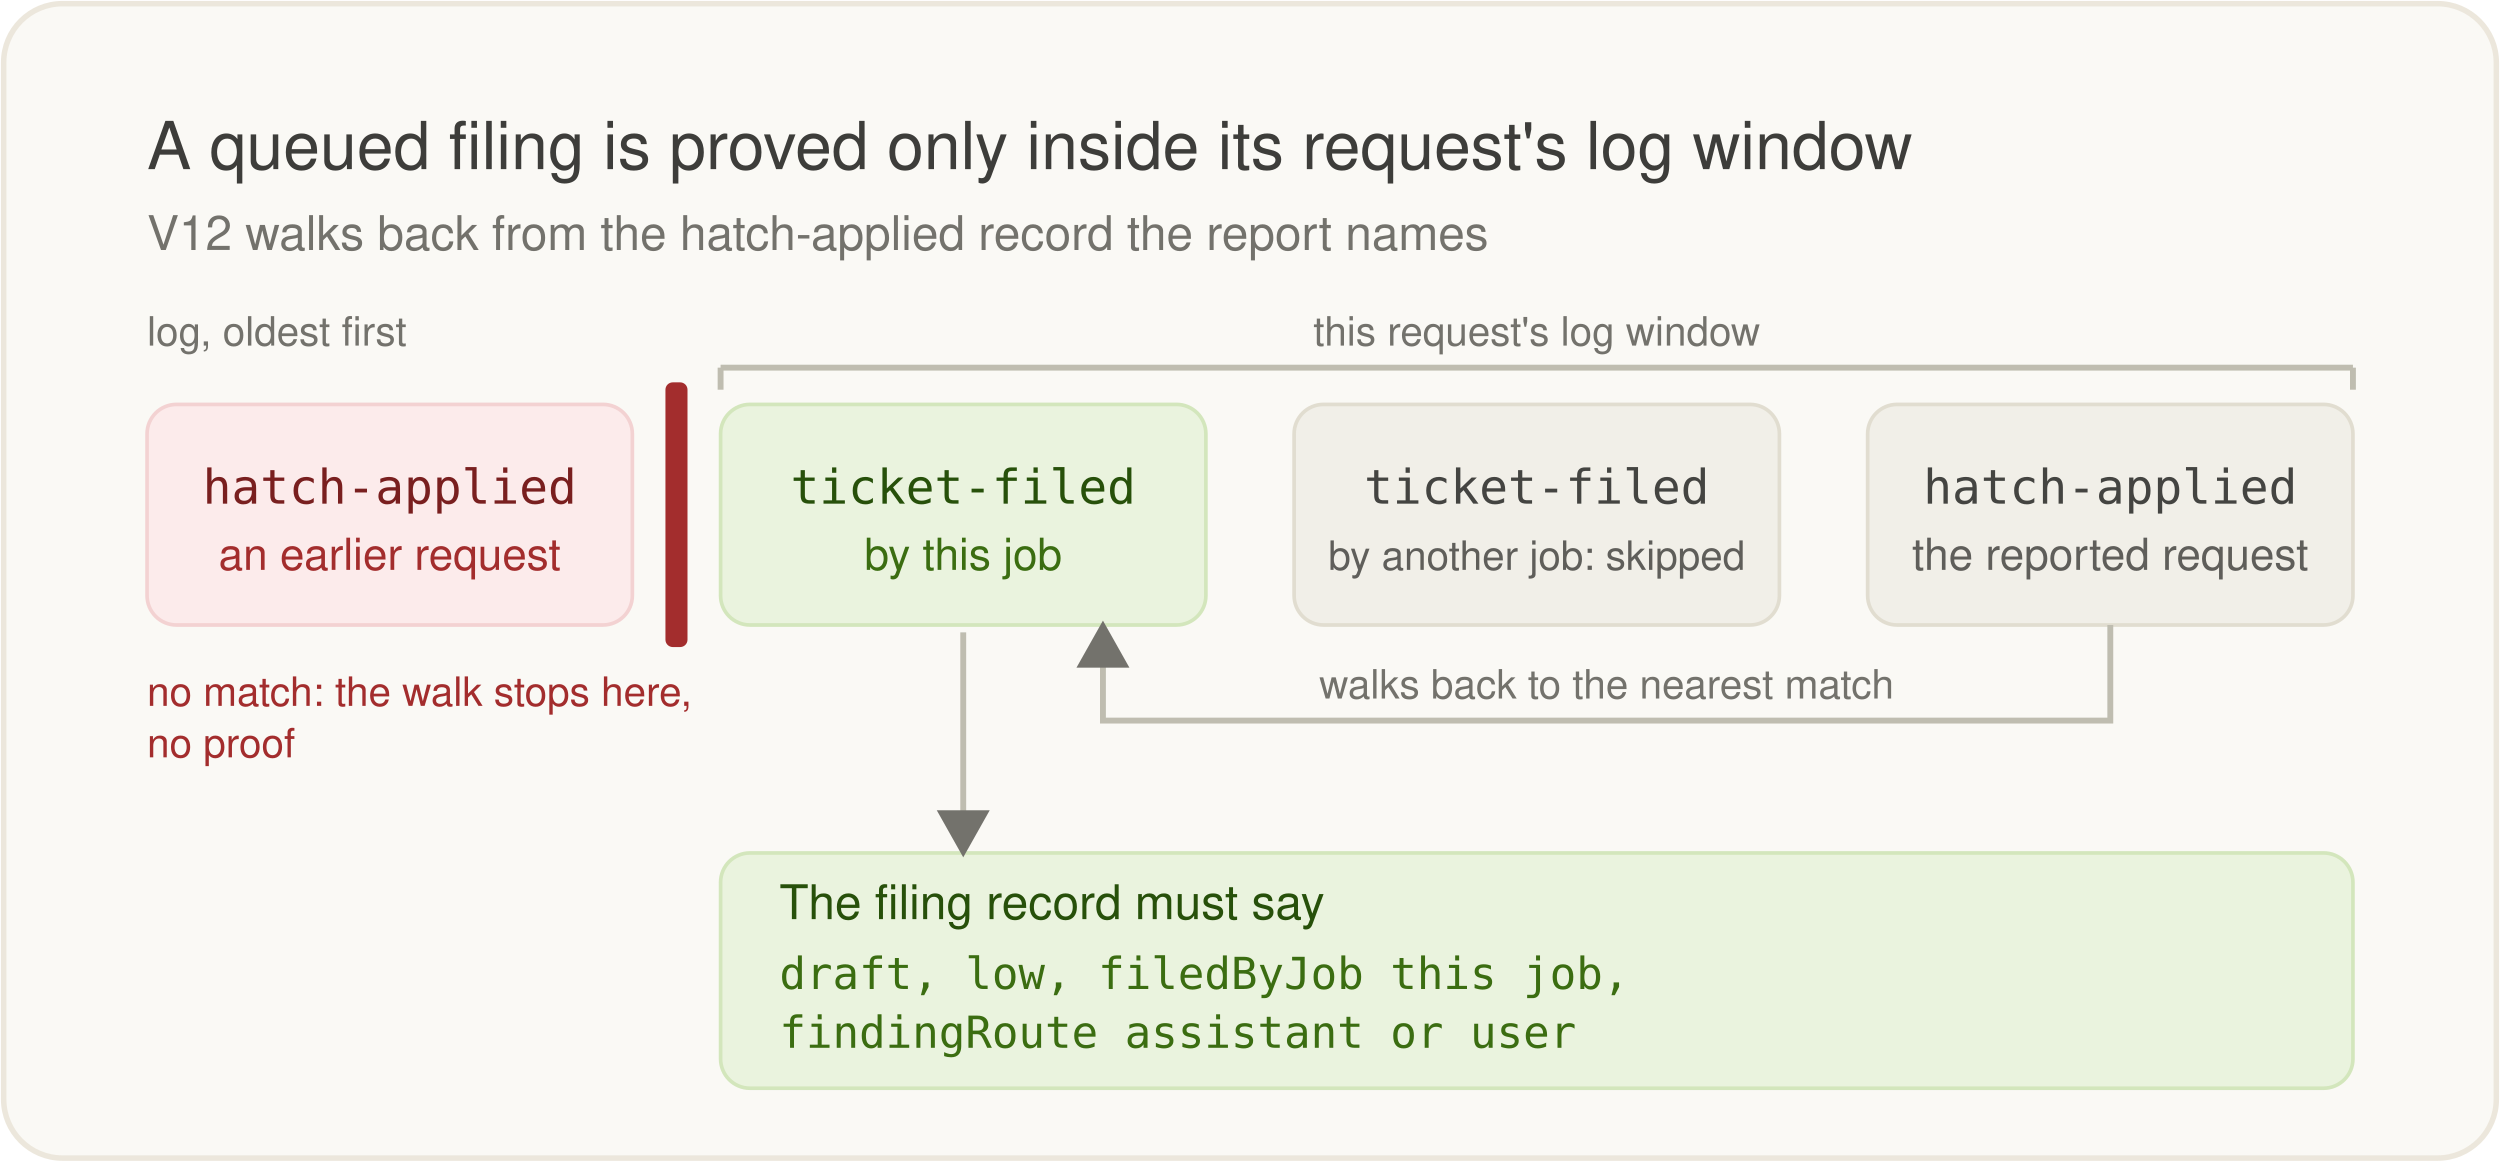
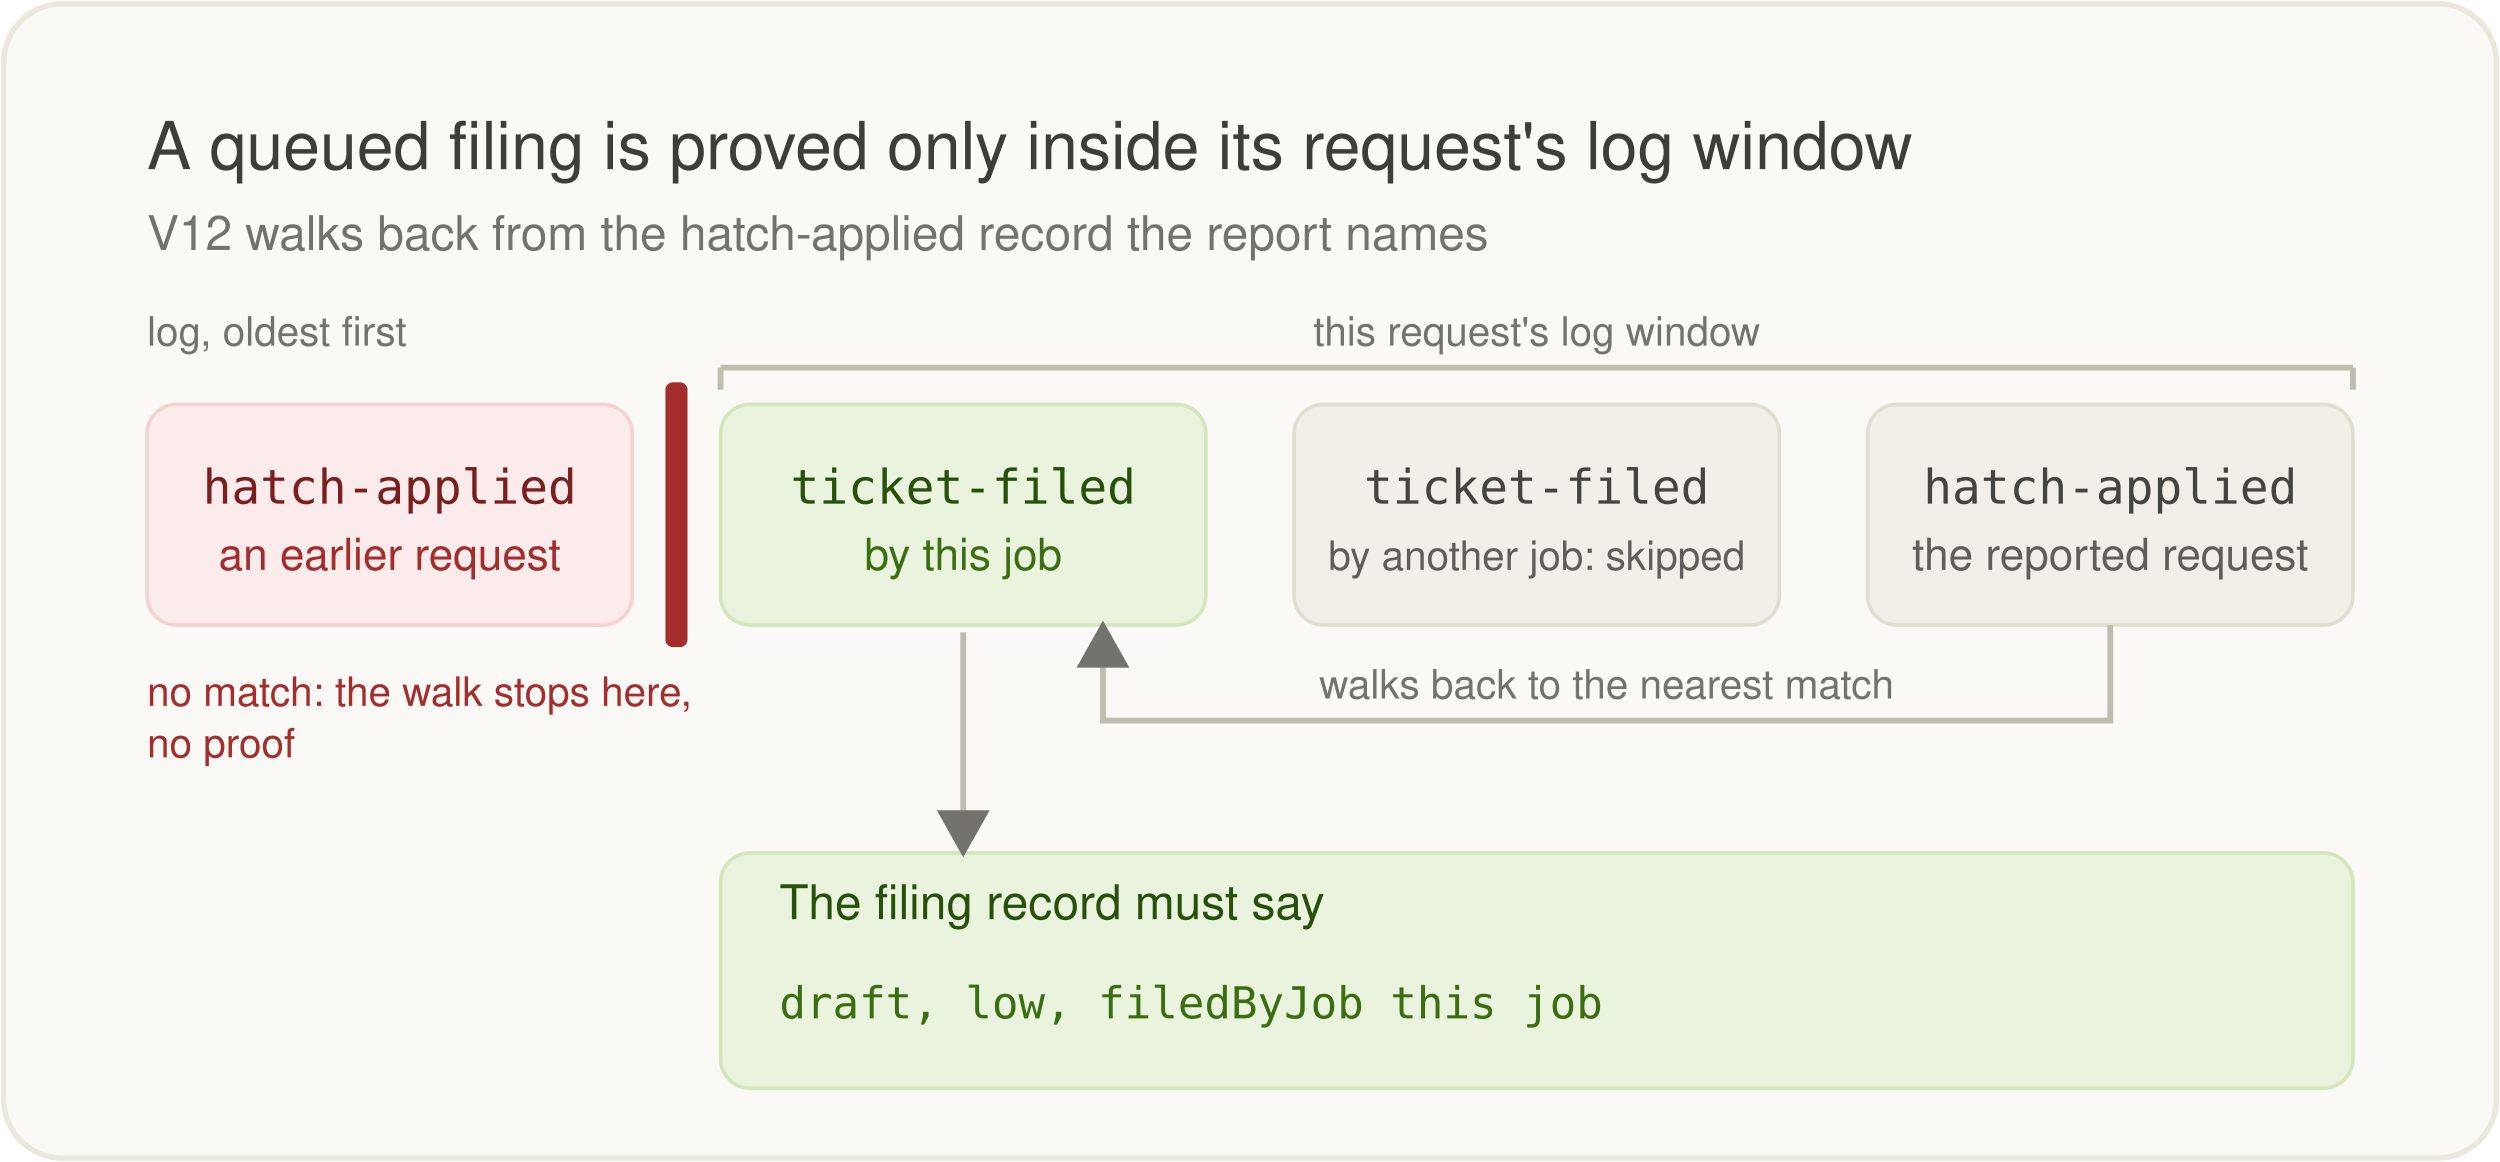
<svg xmlns="http://www.w3.org/2000/svg" width="680" height="316" viewBox="0 0 680 316" role="img" font-family="-apple-system,BlinkMacSystemFont,'Segoe UI',Helvetica,Arial,sans-serif">
  <defs>
    <marker id="ah" markerWidth="9" markerHeight="9" refX="6" refY="4.5" orient="auto">
      <path d="M0,0 L8,4.5 L0,9 z" fill="#73726c" />
    </marker>
  </defs>
  <rect x="1" y="1" width="678" height="314" rx="16" fill="#FAF9F5" stroke="#ECE7DC" stroke-width="1.5" />
  <text x="40" y="46" font-size="18" font-weight="500" fill="#3d3d3a">A queued filing is proved only inside its request's log window</text>
  <text x="40" y="68" font-size="13" fill="#73726c">V12 walks back from the hatch-applied record the report names</text>
  <path d="M196,100 L640,100" fill="none" stroke="#bfbdb0" stroke-width="1.6" />
  <path d="M196,100 L196,106" fill="none" stroke="#bfbdb0" stroke-width="1.6" />
  <path d="M640,100 L640,106" fill="none" stroke="#bfbdb0" stroke-width="1.6" />
  <text x="418" y="94" font-size="11" fill="#73726c" text-anchor="middle">this request's log window</text>
  <text x="40" y="94" font-size="11" fill="#73726c" text-anchor="start">log, oldest first</text>
  <rect x="40" y="110" width="132" height="60" rx="8" fill="#FCEBEB" stroke="#F3D2D2" />
  <text x="106.0" y="137.0" font-size="13" font-weight="500" fill="#791F1F" text-anchor="middle" font-family="ui-monospace,Menlo,Consolas,monospace">hatch-applied</text>
  <text x="106.0" y="155.0" font-size="12" fill="#A32D2D" text-anchor="middle">an earlier request</text>
  <rect x="196" y="110" width="132" height="60" rx="8" fill="#EAF3DE" stroke="#D3E6BC" />
  <text x="262.0" y="137.0" font-size="13" font-weight="500" fill="#27500A" text-anchor="middle" font-family="ui-monospace,Menlo,Consolas,monospace">ticket-filed</text>
  <text x="262.0" y="155.0" font-size="12" fill="#3B6D11" text-anchor="middle">by this job</text>
  <rect x="352" y="110" width="132" height="60" rx="8" fill="#F1EFE8" stroke="#E1DDD0" />
  <text x="418.0" y="137.0" font-size="13" font-weight="500" fill="#444441" text-anchor="middle" font-family="ui-monospace,Menlo,Consolas,monospace">ticket-filed</text>
  <text x="418.0" y="155.0" font-size="11" fill="#5F5E5A" text-anchor="middle">by another job: skipped</text>
  <rect x="508" y="110" width="132" height="60" rx="8" fill="#F1EFE8" stroke="#E1DDD0" />
  <text x="574.0" y="137.0" font-size="13" font-weight="500" fill="#444441" text-anchor="middle" font-family="ui-monospace,Menlo,Consolas,monospace">hatch-applied</text>
  <text x="574.0" y="155.0" font-size="12" fill="#5F5E5A" text-anchor="middle">the reported request</text>
  <path d="M574,170 L574,196 L300,196 L300,172" fill="none" stroke="#bfbdb0" stroke-width="1.6" marker-end="url(#ah)" />
  <rect x="181" y="104" width="6" height="72" rx="2" fill="#A32D2D" />
  <text x="437" y="190" font-size="11" fill="#73726c" text-anchor="middle">walks back to the nearest match</text>
  <text x="40" y="192" font-size="11" fill="#A32D2D" text-anchor="start">no match: the walk stops here,</text>
  <text x="40" y="206" font-size="11" fill="#A32D2D" text-anchor="start">no proof</text>
  <rect x="196" y="232" width="444" height="64" rx="8" fill="#EAF3DE" stroke="#D3E6BC" />
  <text x="212" y="250" font-size="13" font-weight="500" fill="#27500A">The filing record must say</text>
-   <text x="212" y="269" font-size="12" fill="#3B6D11" font-family="ui-monospace,Menlo,Consolas,monospace">draft, low, filedByJob this job,</text>
-   <text x="212" y="285" font-size="12" fill="#3B6D11" font-family="ui-monospace,Menlo,Consolas,monospace">findingRoute assistant or user</text>
+   <text x="212" y="277" font-size="12" fill="#3B6D11" font-family="ui-monospace,Menlo,Consolas,monospace">draft, low, filedByJob this job</text>
  <path d="M262,172 L262,230" fill="none" stroke="#bfbdb0" stroke-width="1.6" marker-end="url(#ah)" />
</svg>
